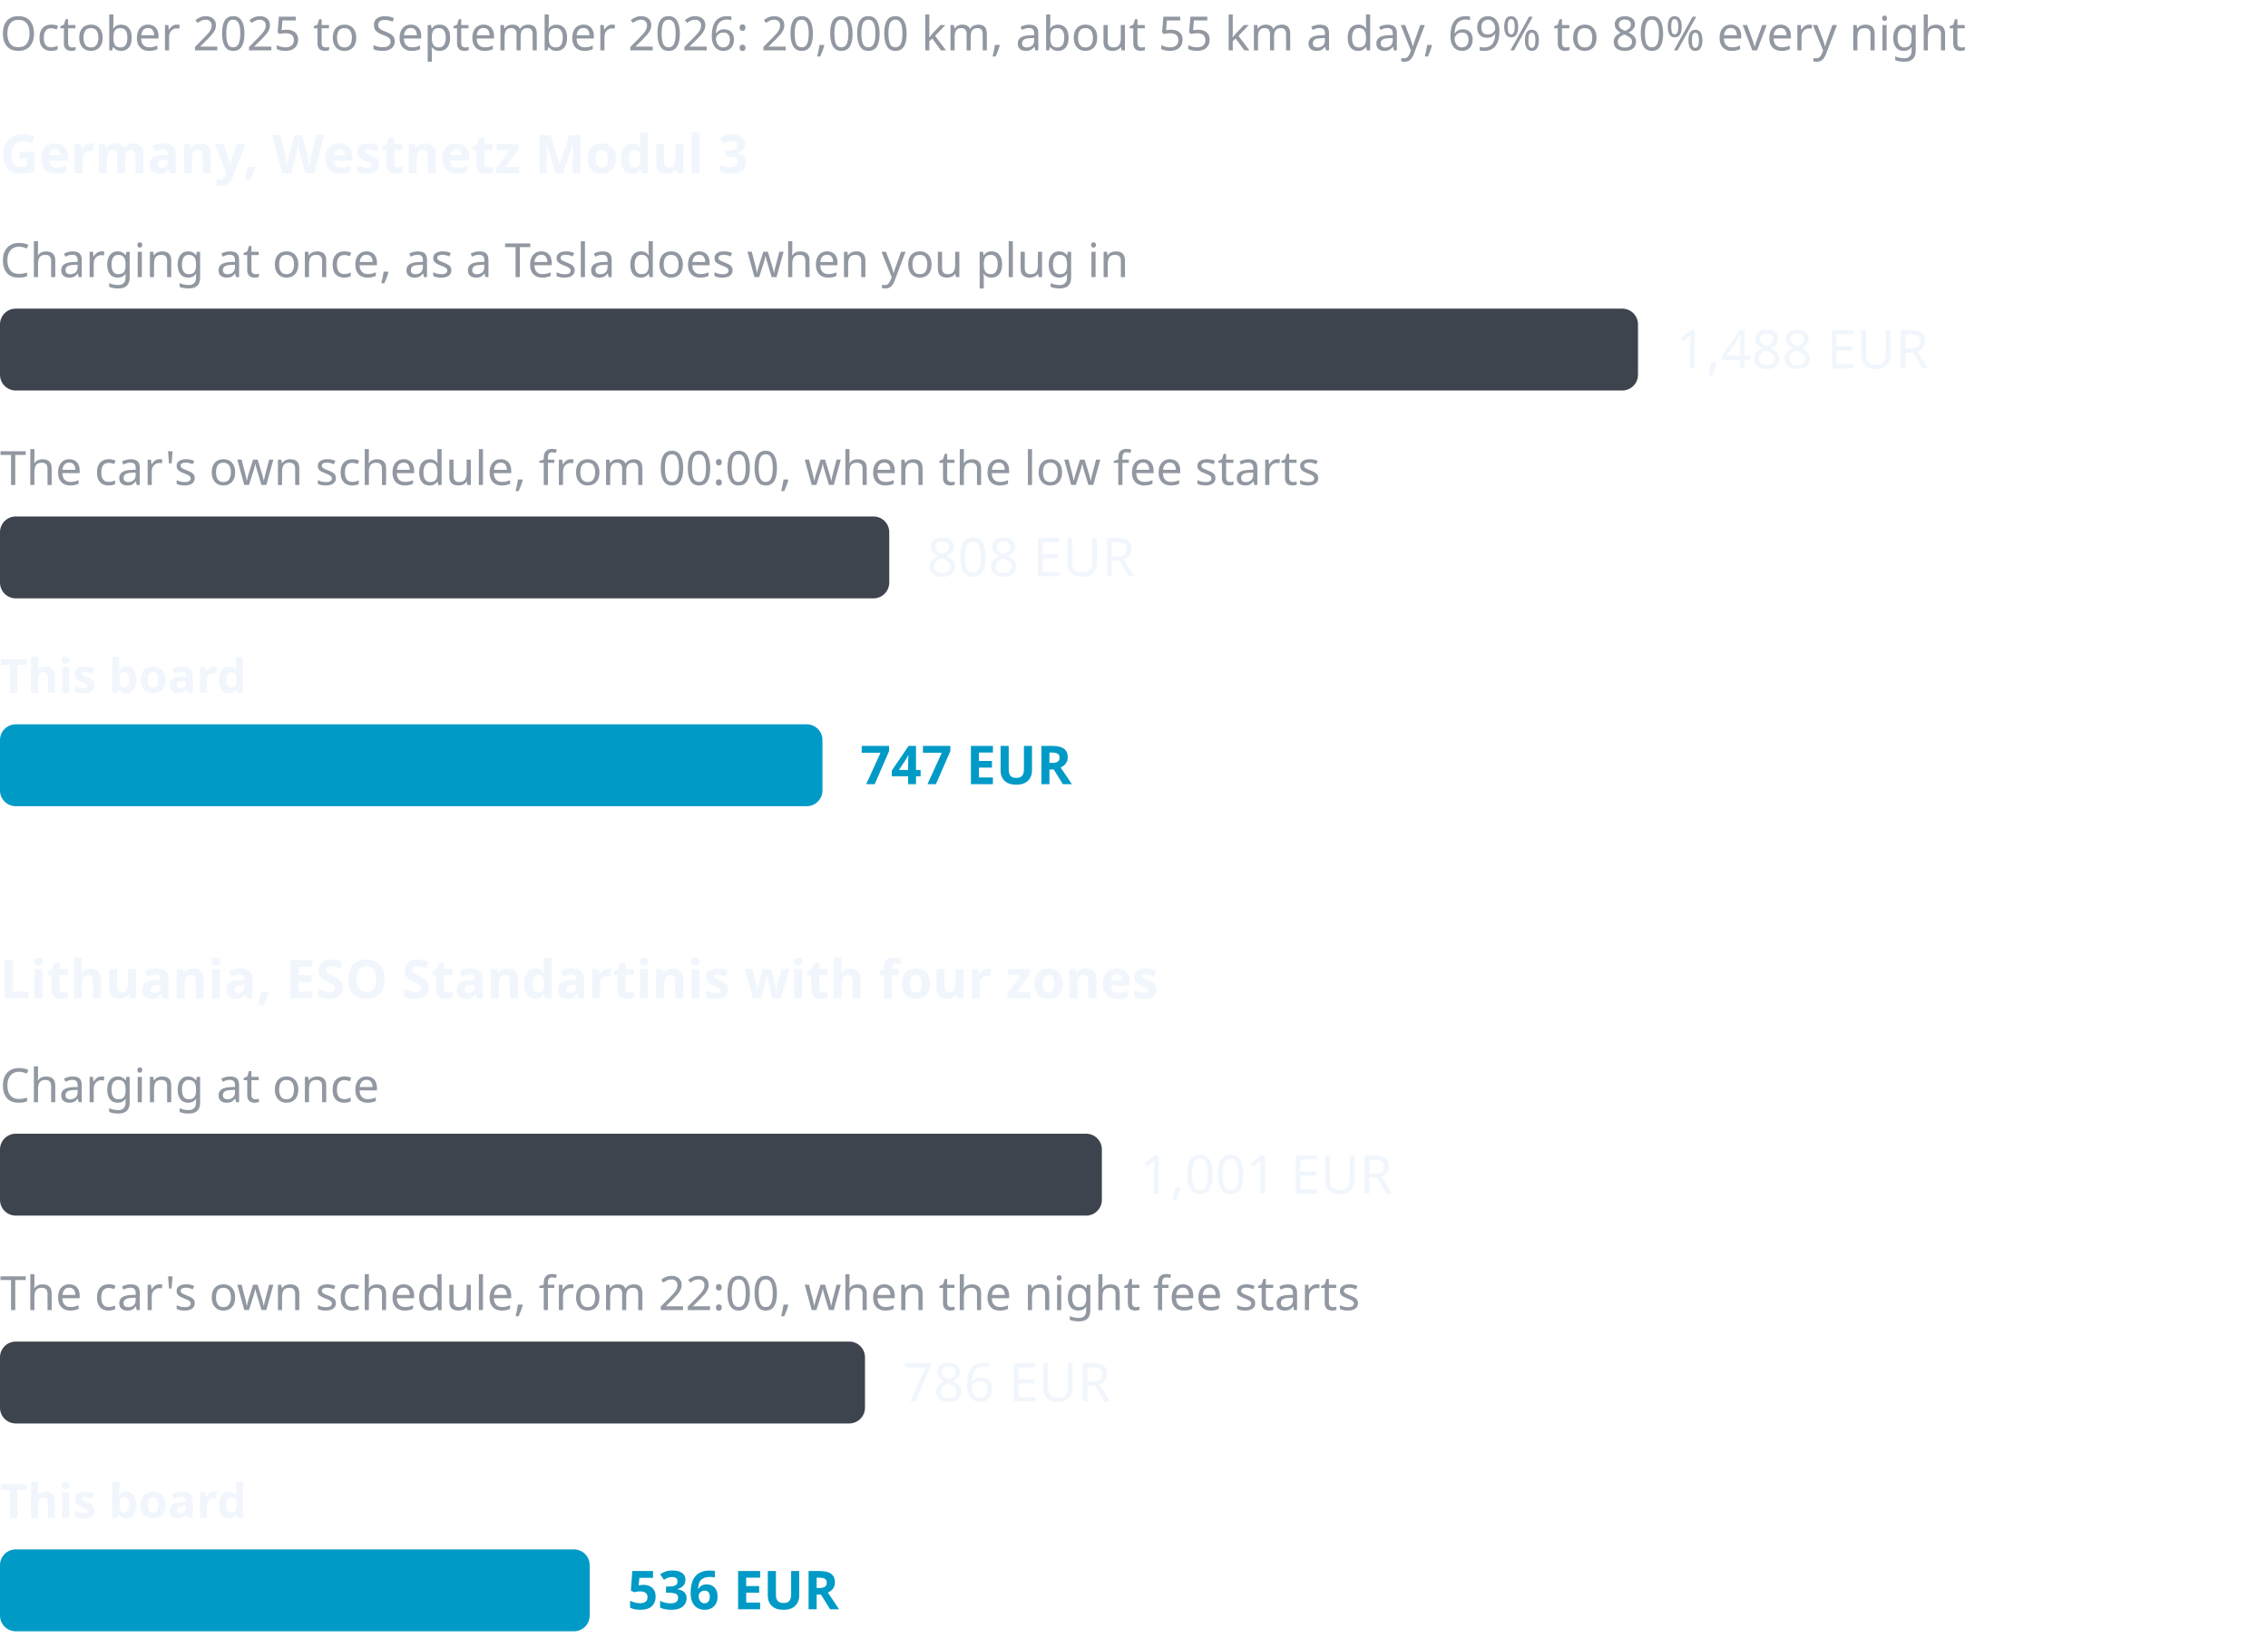
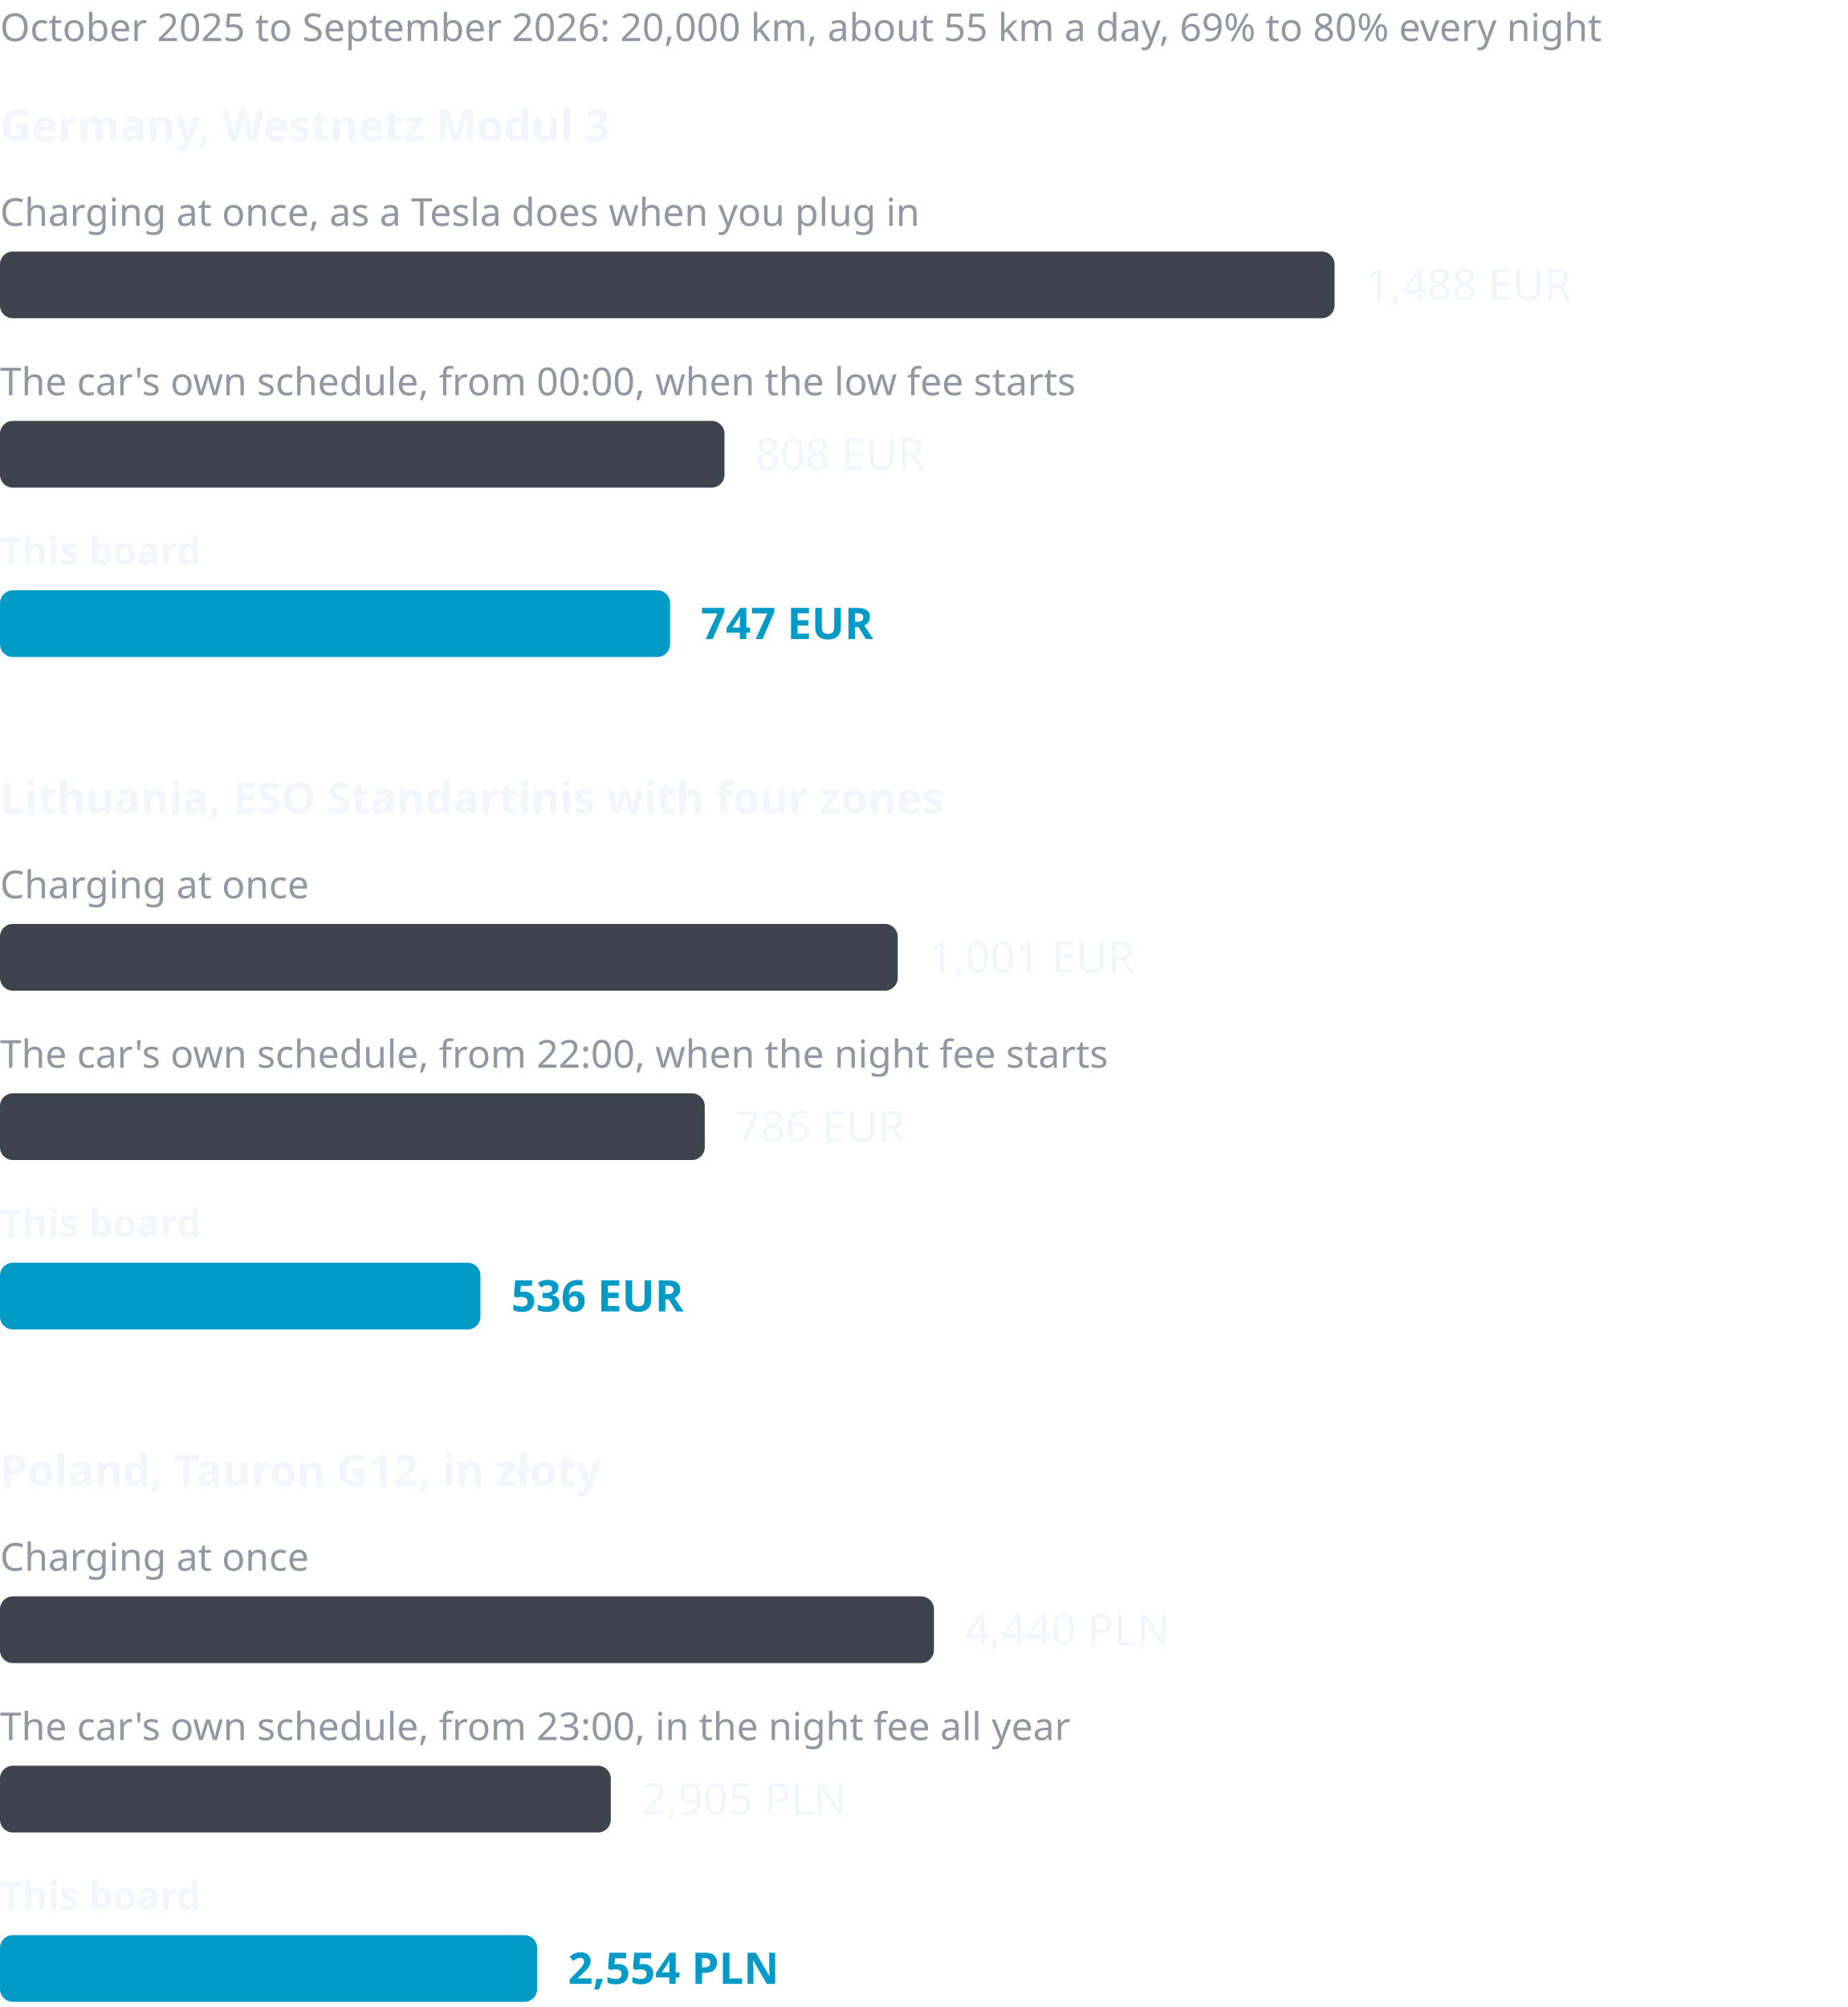
- <svg xmlns="http://www.w3.org/2000/svg" viewBox="0 0 720 520" width="720" height="520" font-family="-apple-system, BlinkMacSystemFont, 'Segoe UI', 'Noto Sans', Helvetica, Arial, sans-serif">
+ <svg xmlns="http://www.w3.org/2000/svg" viewBox="0 0 720 782" width="720" height="782" font-family="-apple-system, BlinkMacSystemFont, 'Segoe UI', 'Noto Sans', Helvetica, Arial, sans-serif">
  <text x="0" y="16" font-size="15" font-weight="400" fill="#9198a1">October 2025 to September 2026: 20,000 km, about 55 km a day, 69% to 80% every night</text>
  <text x="0" y="55" font-size="17" font-weight="600" fill="#f0f6fc">Germany, Westnetz Modul 3</text>
  <text x="0" y="88" font-size="15" font-weight="400" fill="#9198a1">Charging at once, as a Tesla does when you plug in</text>
  <rect x="0" y="98" width="520.0" height="26" rx="5" fill="#3d444d" />
  <text x="532.0" y="117" font-size="17" font-weight="500" fill="#f0f6fc">1,488 EUR</text>
  <text x="0" y="154" font-size="15" font-weight="400" fill="#9198a1">The car's own schedule, from 00:00, when the low fee starts</text>
  <rect x="0" y="164" width="282.3" height="26" rx="5" fill="#3d444d" />
  <text x="294.3" y="183" font-size="17" font-weight="500" fill="#f0f6fc">808 EUR</text>
  <text x="0" y="220" font-size="15" font-weight="600" fill="#f0f6fc">This board</text>
  <rect x="0" y="230" width="261.1" height="26" rx="5" fill="#009ac7" />
  <text x="273.1" y="249" font-size="17" font-weight="600" fill="#009ac7">747 EUR</text>
  <text x="0" y="317" font-size="17" font-weight="600" fill="#f0f6fc">Lithuania, ESO Standartinis with four zones</text>
  <text x="0" y="350" font-size="15" font-weight="400" fill="#9198a1">Charging at once</text>
  <rect x="0" y="360" width="349.8" height="26" rx="5" fill="#3d444d" />
  <text x="361.8" y="379" font-size="17" font-weight="500" fill="#f0f6fc">1,001 EUR</text>
  <text x="0" y="416" font-size="15" font-weight="400" fill="#9198a1">The car's own schedule, from 22:00, when the night fee starts</text>
  <rect x="0" y="426" width="274.6" height="26" rx="5" fill="#3d444d" />
  <text x="286.6" y="445" font-size="17" font-weight="500" fill="#f0f6fc">786 EUR</text>
  <text x="0" y="482" font-size="15" font-weight="600" fill="#f0f6fc">This board</text>
  <rect x="0" y="492" width="187.2" height="26" rx="5" fill="#009ac7" />
  <text x="199.2" y="511" font-size="17" font-weight="600" fill="#009ac7">536 EUR</text>
+   <text x="0" y="579" font-size="17" font-weight="600" fill="#f0f6fc">Poland, Tauron G12, in złoty</text>
+   <text x="0" y="612" font-size="15" font-weight="400" fill="#9198a1">Charging at once</text>
+   <rect x="0" y="622" width="363.9" height="26" rx="5" fill="#3d444d" />
+   <text x="375.9" y="641" font-size="17" font-weight="500" fill="#f0f6fc">4,440 PLN</text>
+   <text x="0" y="678" font-size="15" font-weight="400" fill="#9198a1">The car's own schedule, from 23:00, in the night fee all year</text>
+   <rect x="0" y="688" width="238.0" height="26" rx="5" fill="#3d444d" />
+   <text x="250.0" y="707" font-size="17" font-weight="500" fill="#f0f6fc">2,905 PLN</text>
+   <text x="0" y="744" font-size="15" font-weight="600" fill="#f0f6fc">This board</text>
+   <rect x="0" y="754" width="209.3" height="26" rx="5" fill="#009ac7" />
+   <text x="221.3" y="773" font-size="17" font-weight="600" fill="#009ac7">2,554 PLN</text>
</svg>
